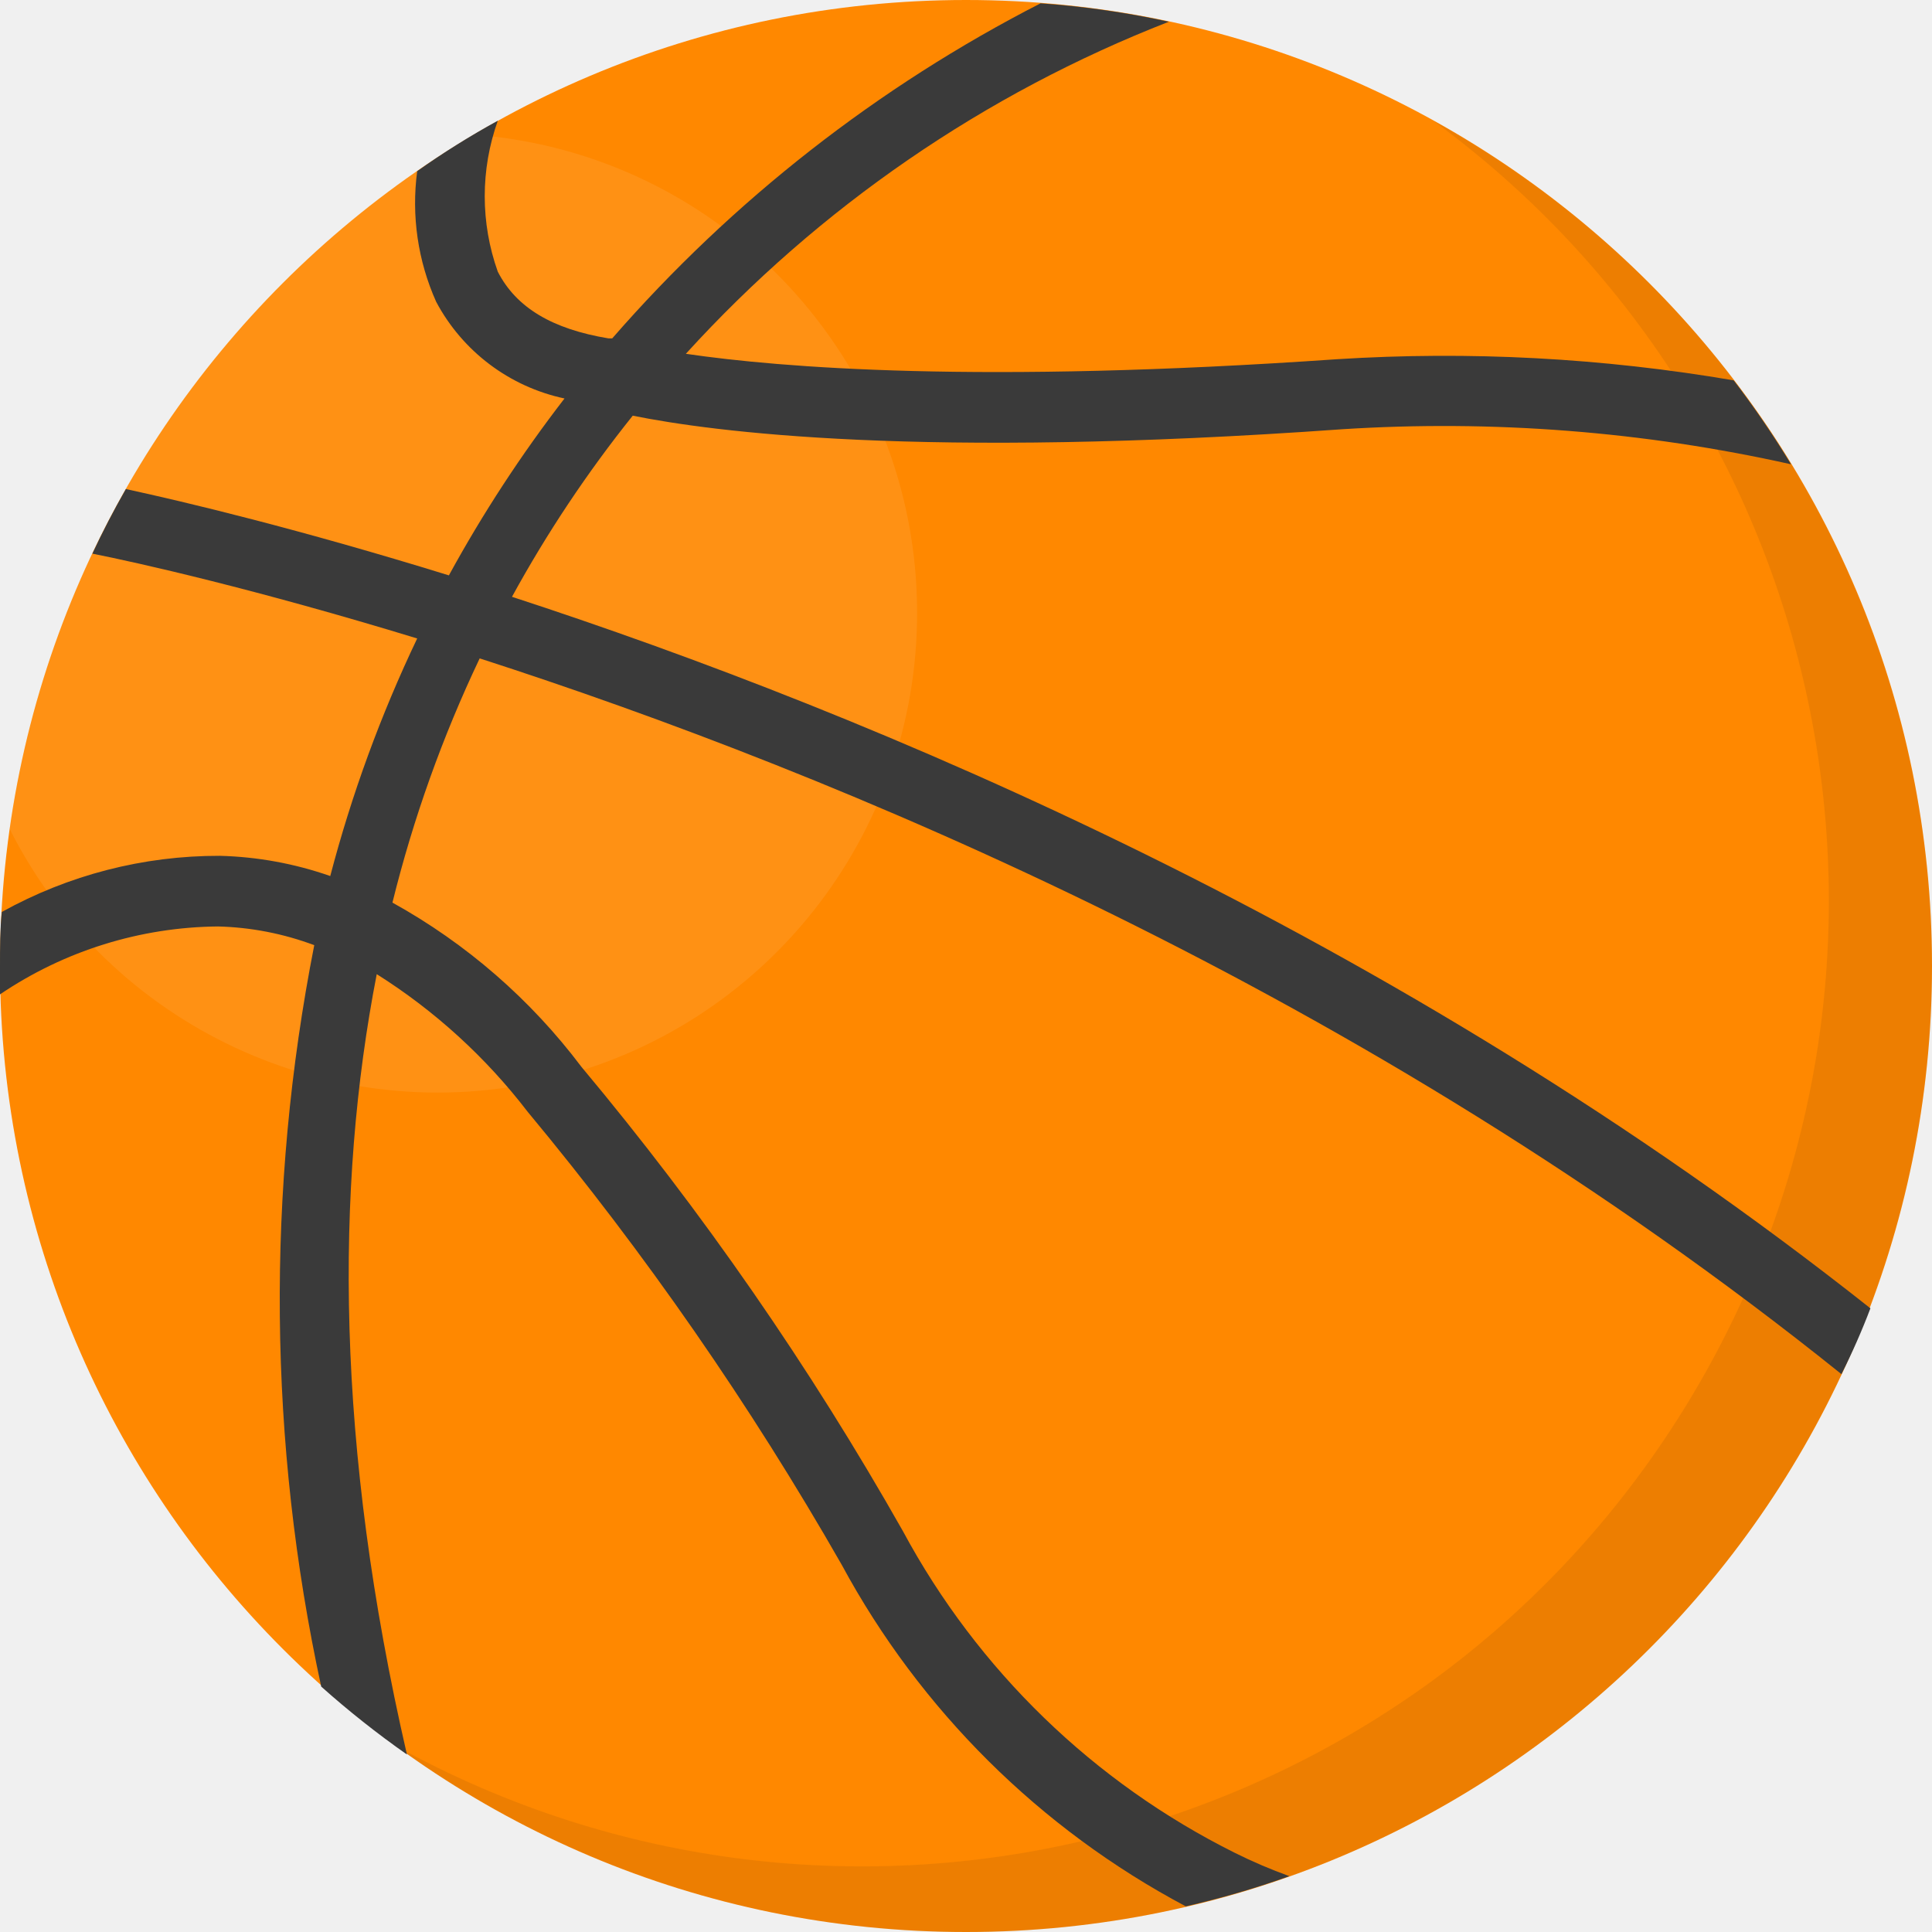
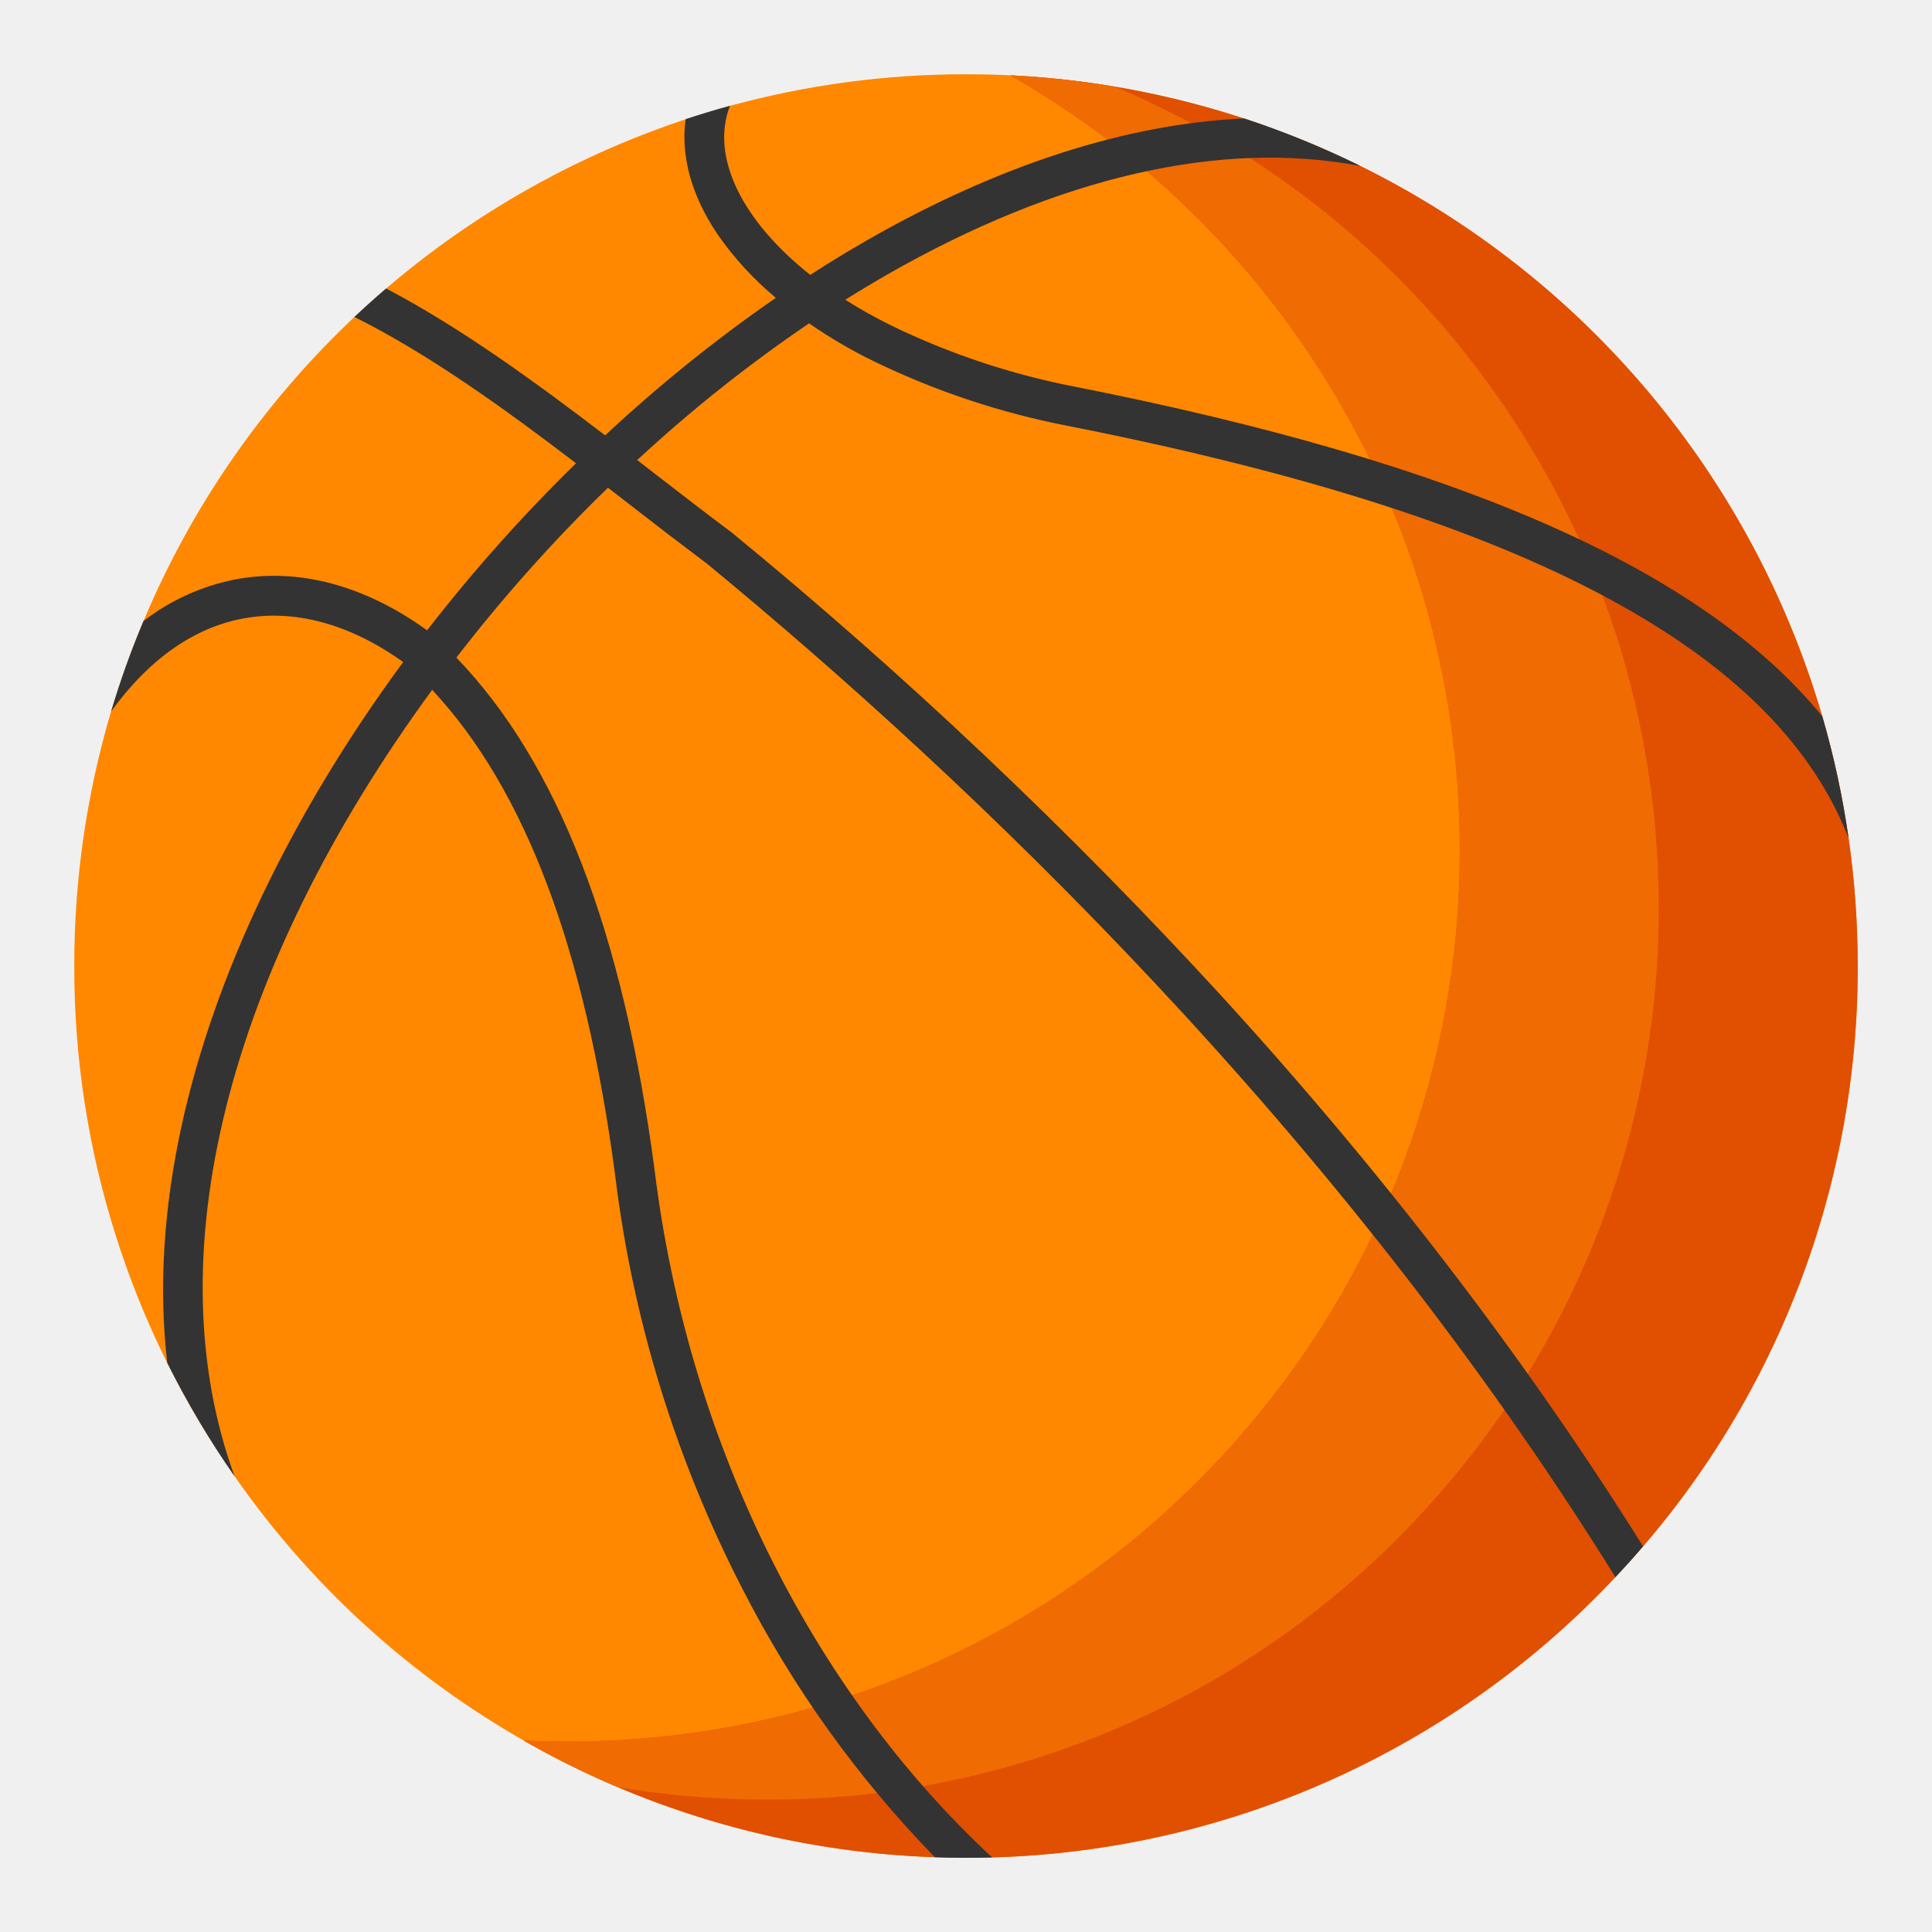
- <svg xmlns="http://www.w3.org/2000/svg" width="32" height="32" viewBox="0 0 64 64" xml:space="preserve">
-   <circle cx="32" cy="32" r="32" fill="#f80" data-original="#f26635" />
-   <path fill="#181212" d="M64 32a32 32 0 0 1-50.88 25.84A32 32 0 0 0 47.48 4 32 32 0 0 1 64 32" opacity=".082" data-original="#02020215" />
-   <path fill="#fff" d="M30.38 20.31A15.88 15.88 0 0 1 .32 27.46a32 32 0 0 1 15.36-23 15.88 15.88 0 0 1 14.7 15.85" opacity=".082" data-original="#f1f2f215" />
-   <path fill="#3a3a3a" d="M15.89 21.81A42.7 42.7 0 0 0 13 29.9a19.9 19.9 0 0 1 6.26 5.44 103.3 103.3 0 0 1 10.65 15.38 25.3 25.3 0 0 0 11 10.66 17 17 0 0 0 1.8.77 30 30 0 0 1-3.43 1 27.74 27.74 0 0 1-11.4-11.32 105 105 0 0 0-10.4-15 19.2 19.2 0 0 0-5-4.56c-1.38 7.09-1.36 15.61 1 25.85a31 31 0 0 1-2.84-2.25 60.7 60.7 0 0 1-.23-24.56 9.8 9.8 0 0 0-3.19-.62A13.1 13.1 0 0 0 0 32.94V32c0-.6 0-1.21.06-1.79a14.8 14.8 0 0 1 7.22-1.86 12 12 0 0 1 3.66.67 44.4 44.4 0 0 1 2.88-7.87c-5.37-1.64-9.25-2.51-10.76-2.81.34-.73.71-1.44 1.11-2.14 1.94.42 5.72 1.32 10.7 2.86a44.6 44.6 0 0 1 3.83-5.86 6.3 6.3 0 0 1-4.25-3.2 8 8 0 0 1-.63-4.33A27 27 0 0 1 16.49 4a7.44 7.44 0 0 0 0 5c.61 1.19 1.8 1.9 3.67 2.21h.12A47.6 47.6 0 0 1 34.47.11a29.6 29.6 0 0 1 4.25.61 42.5 42.5 0 0 0-16 11c3.14.46 9.74 1 21.56.18a56.7 56.7 0 0 1 13.15.7 31 31 0 0 1 1.9 2.78 52.8 52.8 0 0 0-14.88-1.16c-14 1-20.86.08-23.49-.45a41.4 41.4 0 0 0-4 6c11.8 3.85 29.18 11.05 45 23.57a23 23 0 0 1-.96 2.18C45.16 32.8 27.63 25.6 15.89 21.81" data-original="#3a3a3a" />
+ <svg xmlns="http://www.w3.org/2000/svg" width="32" height="32" viewBox="0 0 32 32" fill="none">
+   <path d="M30.77 16a14.7 14.7 0 0 1-4.014 10.122 14.72 14.72 0 0 1-11.272 4.639 14.75 14.75 0 0 1-11.599-6.31A14.7 14.7 0 0 1 1.23 16a14.8 14.8 0 0 1 .61-4.218q.228-.763.537-1.497a14.8 14.8 0 0 1 9.714-8.532A14.8 14.8 0 0 1 16 1.23a14.7 14.7 0 0 1 6.533 1.52 14.8 14.8 0 0 1 7.65 9.116q.288.99.434 2.013.151 1.039.152 2.122" fill="#f80" />
+   <path d="M30.77 16a14.7 14.7 0 0 1-4.014 10.122 14.72 14.72 0 0 1-11.273 4.639 14.7 14.7 0 0 1-6.81-1.933l.22.009q.473.017.947.002a14.72 14.72 0 0 0 10.784-5.152 14.7 14.7 0 0 0 3.555-9.61 14.8 14.8 0 0 0-.587-4.136 14.8 14.8 0 0 0-6.857-8.693 14.75 14.75 0 0 1 5.798 1.502 14.8 14.8 0 0 1 7.65 9.116q.289.991.435 2.012.151 1.04.152 2.122" fill="#e14f01" />
+   <path d="M27.474 15.038A14.7 14.7 0 0 1 23.46 25.16a14.72 14.72 0 0 1-11.272 4.638 15 15 0 0 1-1.956-.196 15 15 0 0 1-1.56-.774l.22.009q.474.017.948.002a14.72 14.72 0 0 0 10.784-5.152 14.7 14.7 0 0 0 3.555-9.61 14.8 14.8 0 0 0-.587-4.136 14.8 14.8 0 0 0-6.857-8.693q.882.044 1.734.188.39.165.769.352a14.8 14.8 0 0 1 7.65 9.116q.288.991.434 2.012.151 1.04.152 2.122" fill="#f06b02" />
+   <path d="M13.401 5.356a24 24 0 0 0-2.847 2.264l.266.206c.451.349.877.678 1.293.989l.013.01a79 79 0 0 1 8.088 7.652c2.703 2.956 5.055 6.025 7 9.135q-.222.26-.458.51C22.152 18.71 16.072 12.928 11.713 9.339a92 92 0 0 1-1.296-.992l-.347-.269a26.4 26.4 0 0 0-2.511 2.814c1.682 1.747 2.759 4.53 3.283 8.485.548 4.467 2.579 8.592 5.59 11.387q-.474.014-.948-.003a18.3 18.3 0 0 1-3.191-4.453 20.3 20.3 0 0 1-2.105-6.848c-.497-3.748-1.491-6.386-3.03-8.034-3.423 4.68-4.59 9.425-3.273 13.025a15 15 0 0 1-1.114-1.876l-.005-.04c-.136-1.207-.057-2.505.235-3.858.544-2.512 1.812-5.174 3.667-7.698l.01-.013c-.884-.633-1.802-.883-2.66-.72-.811.152-1.559.681-2.177 1.537q.227-.763.536-1.497a3.64 3.64 0 0 1 1.52-.689c1.043-.197 2.14.095 3.177.843a27 27 0 0 1 2.467-2.767C8.358 6.77 7.096 5.86 5.87 5.25q.258-.243.525-.472c1.229.645 2.469 1.547 3.628 2.433a25 25 0 0 1 2.827-2.278 5.3 5.3 0 0 1-.965-1.052c-.434-.642-.613-1.3-.529-1.907q.363-.12.734-.222c-.327.851.204 1.908 1.33 2.801q.464-.3.943-.575c2.18-1.248 4.3-1.928 6.244-2.016q.991.326 1.925.787c-2.303-.441-5.006.178-7.841 1.801q-.346.199-.69.415.368.233.758.425a12.3 12.3 0 0 0 3.046 1.015c6.353 1.254 10.383 3.019 12.378 5.46q.288.991.434 2.012c-.585-1.488-1.809-2.744-3.724-3.825-2.164-1.222-5.179-2.204-9.216-3a13 13 0 0 1-3.209-1.071 8 8 0 0 1-1.068-.626" fill="#333" />
</svg>
